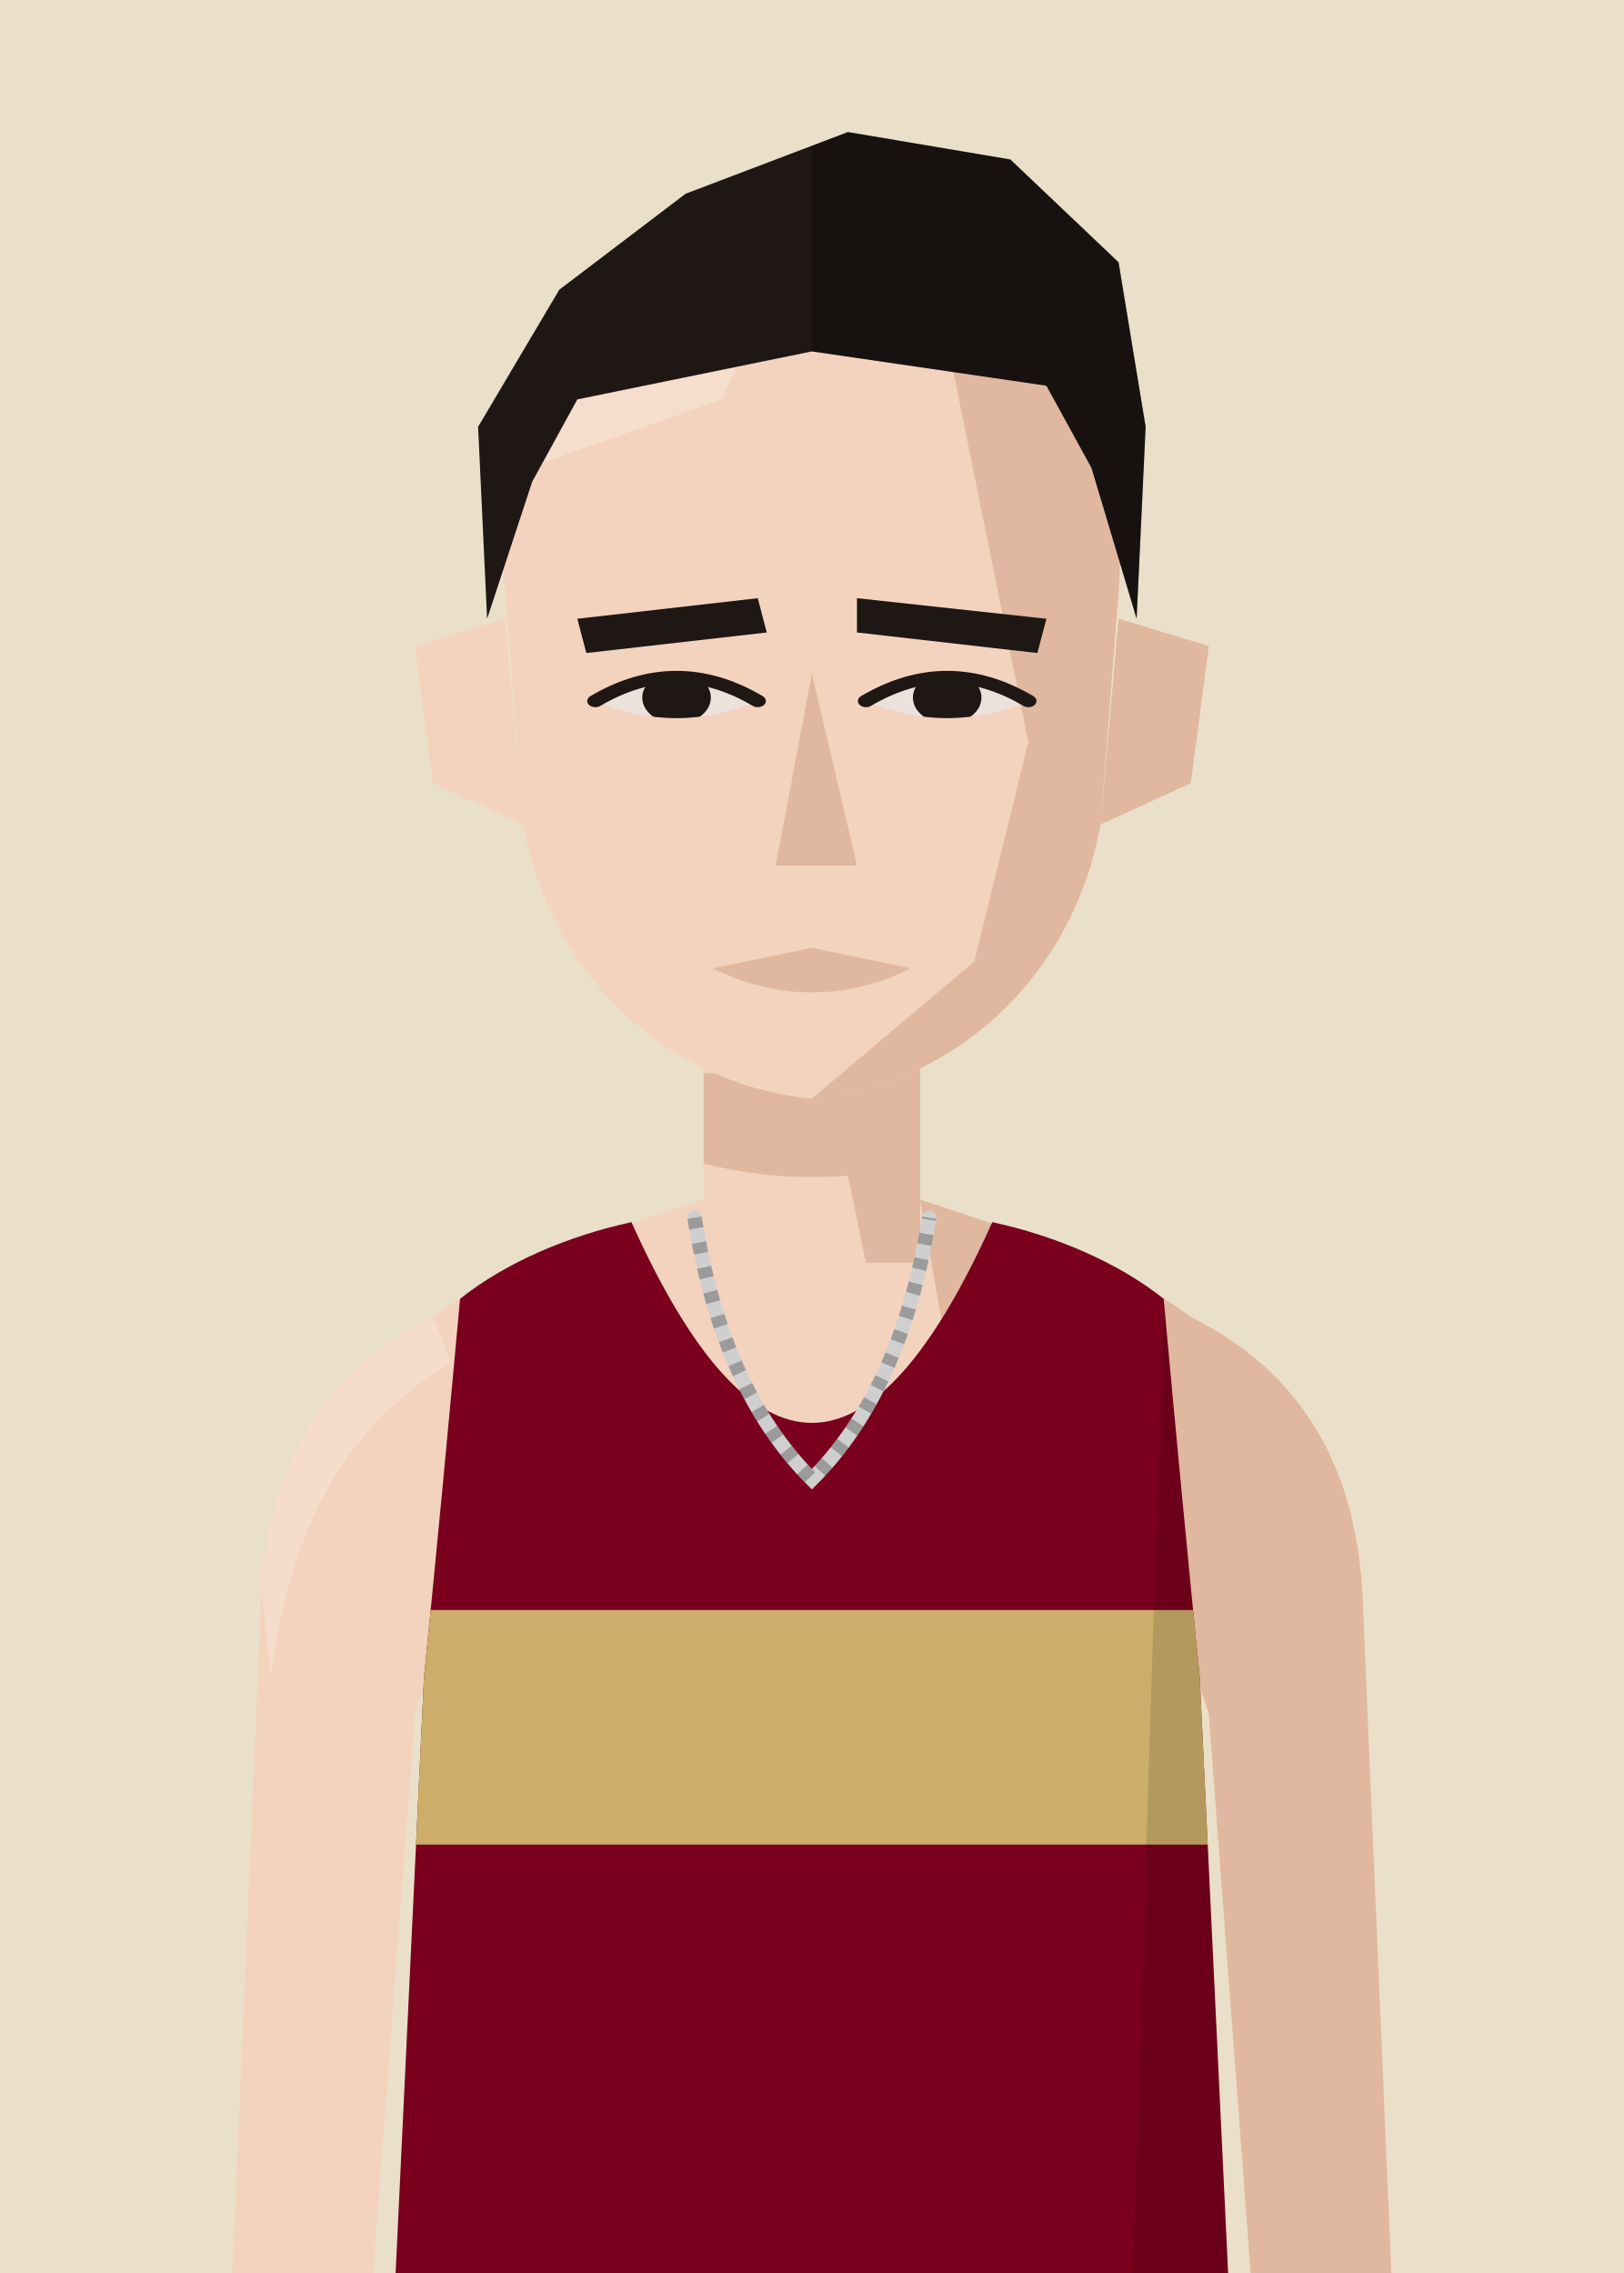
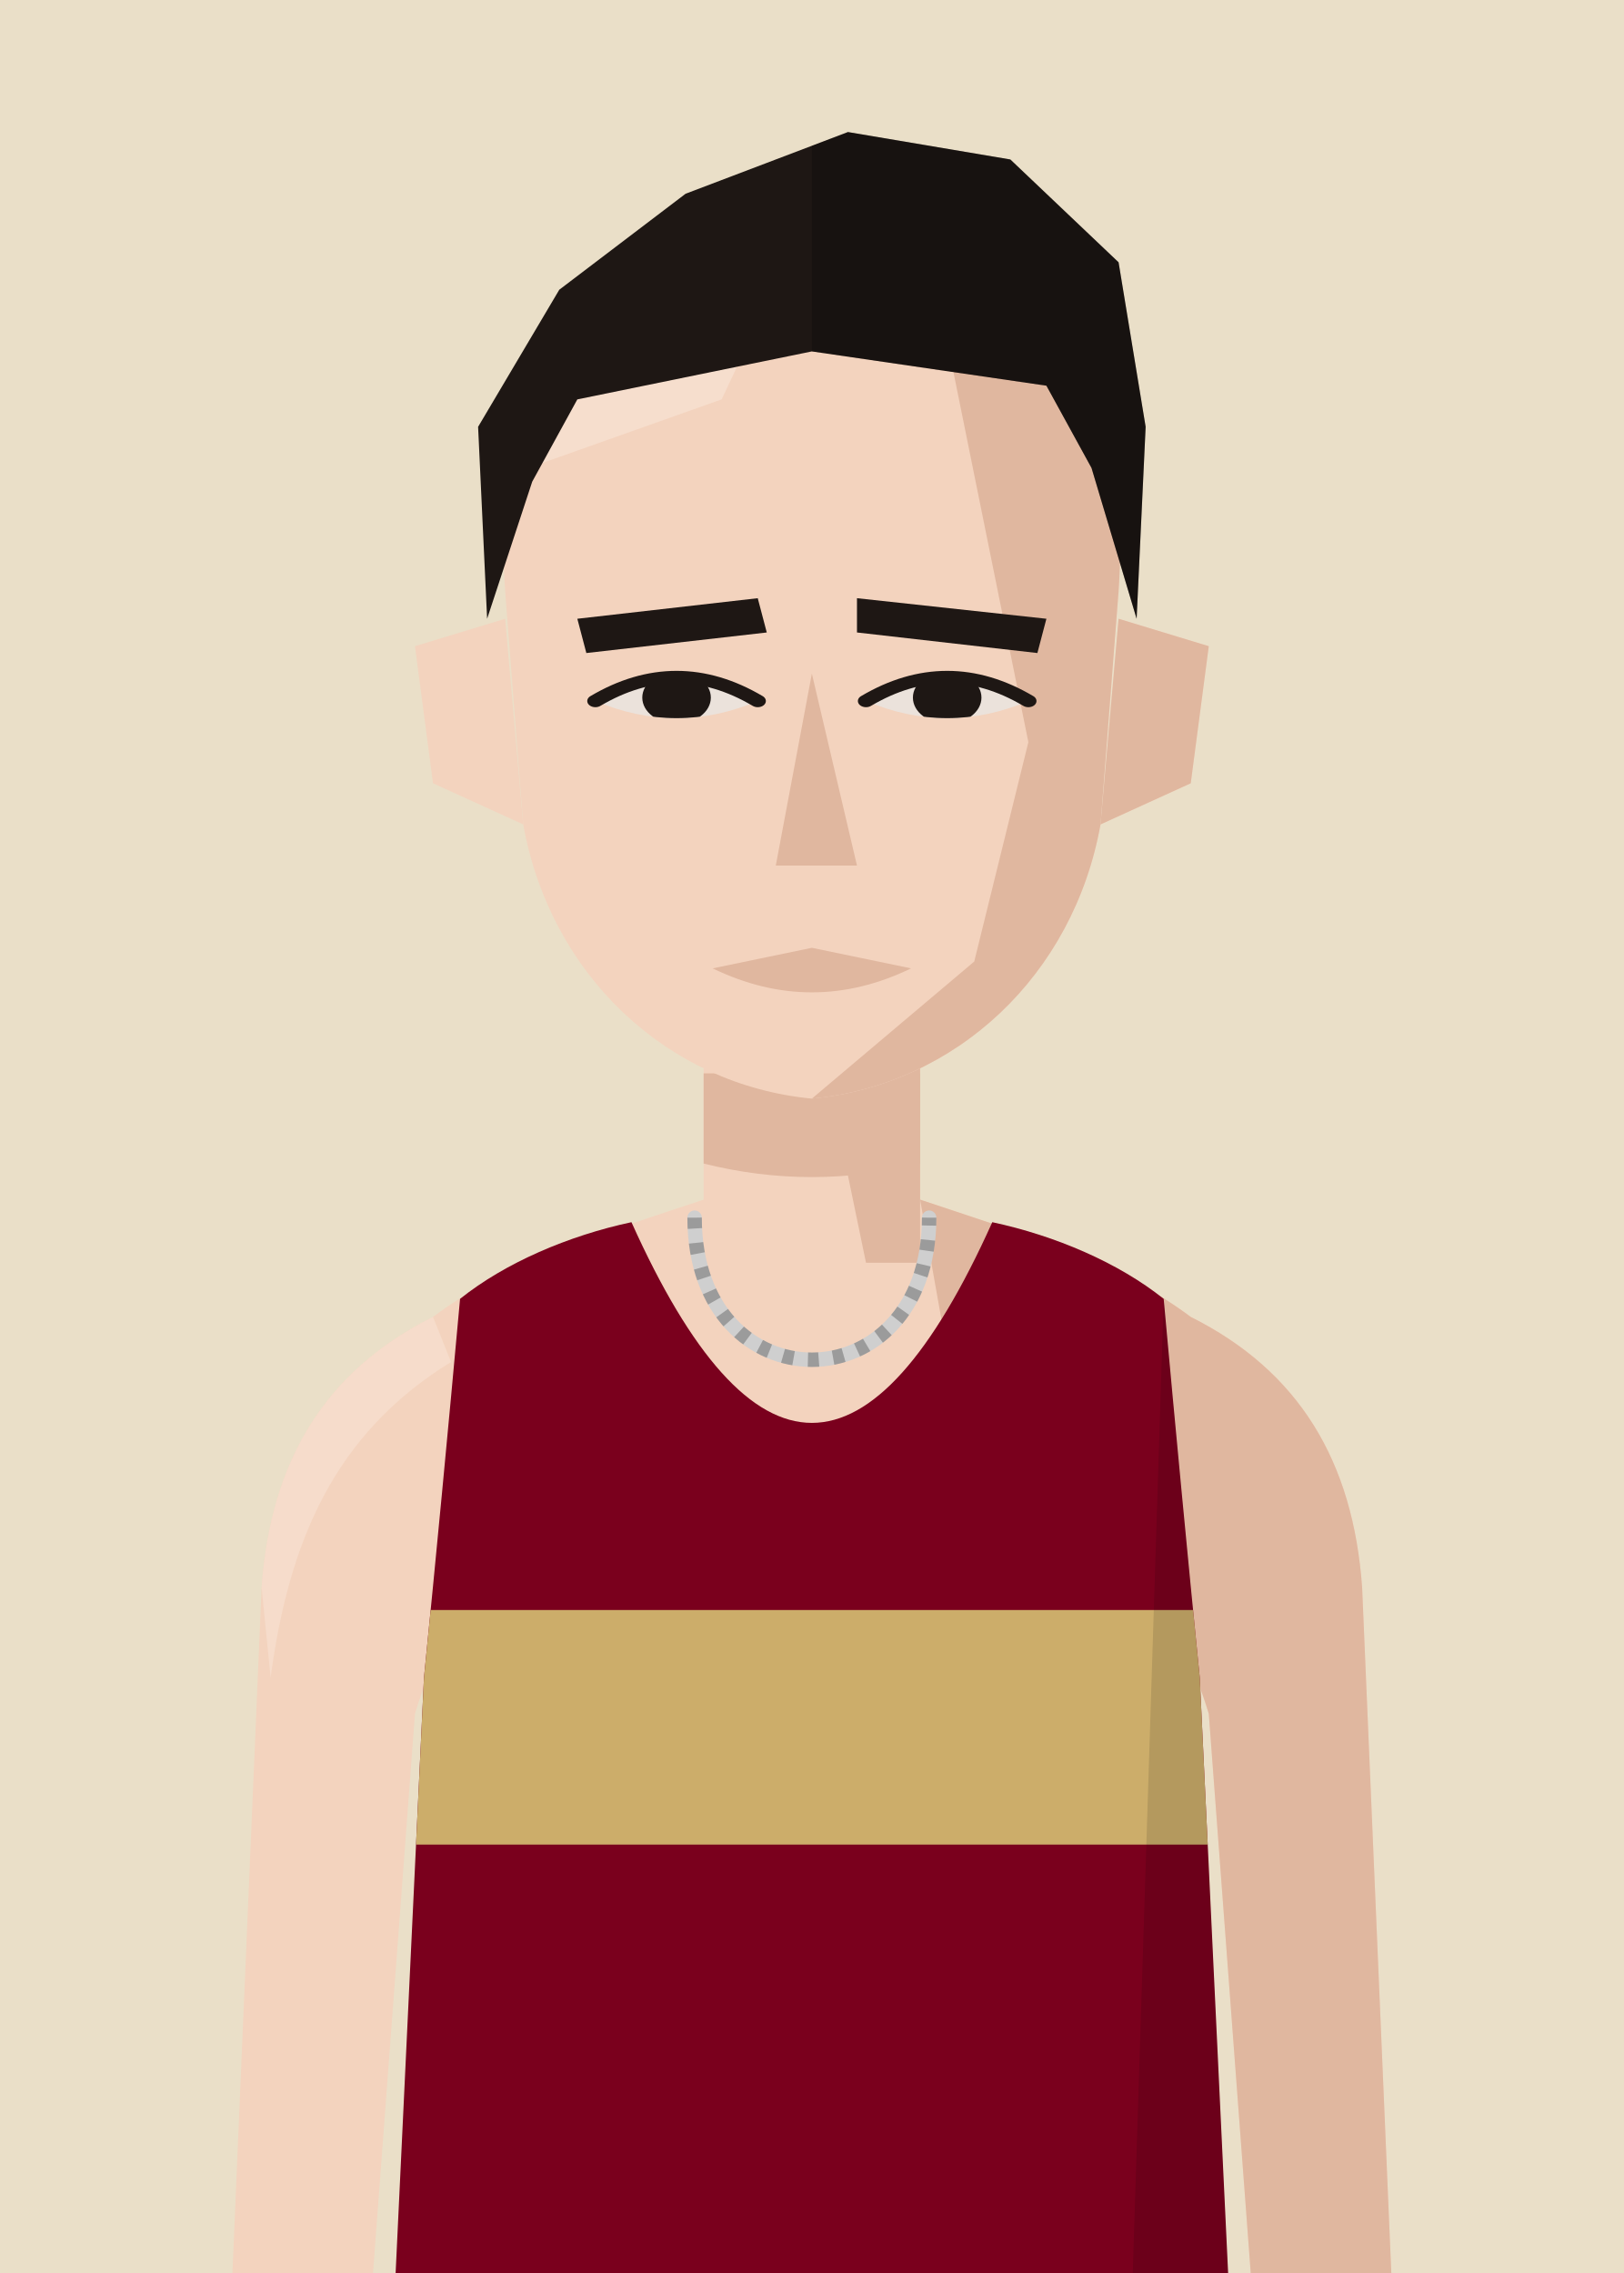
<svg xmlns="http://www.w3.org/2000/svg" viewBox="10 20 180 252">
  <defs>
    <clipPath id="vf">
      <path d="M53,330 L57,246 Q59,226 61,204 C66,200 73,197 80,195.5 Q100,240 120,195.5 C127,197 134,200 139,204 Q141,226 143,246 L147,330 Z" />
    </clipPath>
    <clipPath id="hf">
      <path d="M66,96 C64,58 80,40 100,40 C120,40 136,58 134,96 L132,130 C129,152 116,168 100,170 C84,168 71,152 68,130 Z" />
    </clipPath>
    <clipPath id="rf">
      <rect x="100" y="0" width="100" height="300" />
    </clipPath>
    <clipPath id="ef">
      <path d="M76,112 Q85,105 94,112 Q85,117 76,112 Z" />
      <path d="M106,112 Q115,105 124,112 Q115,117 106,112 Z" />
    </clipPath>
    <clipPath id="cf">
      <rect x="0" y="92" width="200" height="300" />
    </clipPath>
  </defs>
  <rect width="200" height="280" fill="#EADFC8" />
  <g transform="translate(0,-40)">
    <rect x="88" y="171" width="24" height="37" fill="#F3D3BE" />
    <path d="M88,193 C76,197 66,200 58,206 C46,212 40,222 39,236 L35,330 L50,330 L56,250 Q59,240 64,238 L136,238 Q141,240 144,250 L150,330 L165,330 L161,236 C160,222 154,212 142,206 C134,200 124,197 112,193" fill="#F3D3BE" />
    <g fill="#E0B79F">
      <path d="M112,193 C124,197 134,200 142,206 C154,212 160,222 161,236 L165,330 L150,330 L144,250 Q141,240 136,238 L120,238 Z" />
      <path d="M58,206 C46,212 40,222 39,236 L40,246 C42,231 47,219 60,211 Z" fill="#F8E2D3" opacity=".6" />
      <polygon points="100,171 112,171 112,200 106,200" />
      <path d="M88,179 L112,179 L112,189 Q100,192 88,189 Z" />
    </g>
    <g transform="translate(0,83) scale(1,0.76) translate(0,-40)">
      <g fill="#F3D3BE">
        <path d="M66,100 L56,104 L58,124 L68,130 Z" />
        <path d="M134,100 L144,104 L142,124 L132,130 Z" />
        <path d="M66,96 C64,58 80,40 100,40 C120,40 136,58 134,96 L132,130 C129,152 116,168 100,170 C84,168 71,152 68,130 Z" />
      </g>
      <path d="M134,100 L144,104 L142,124 L132,130 Z" fill="#E0B79F" />
      <g clip-path="url(#hf)">
        <polygon points="112,40 140,40 140,180 100,180 100,170 118,150 124,118 120,92" fill="#E0B79F" />
        <polygon points="60,40 100,40 90,68 60,82" fill="#F8E2D3" opacity=".7" />
      </g>
      <g fill="#1E1714">
        <polygon points="74,100 94,97 95,102 75,105" />
        <polygon points="105,97 126,100 125,105 105,102" />
      </g>
      <g fill="#EBE2DB">
        <path d="M76,112 Q85,105 94,112 Q85,117 76,112 Z" />
        <path d="M106,112 Q115,105 124,112 Q115,117 106,112 Z" />
      </g>
      <g clip-path="url(#ef)" fill="#1E1714">
        <circle cx="85" cy="111.5" r="3.8" />
        <circle cx="115" cy="111.5" r="3.8" />
      </g>
      <g fill="none" stroke="#1E1714" stroke-width="1.8" stroke-linecap="round">
        <path d="M76,112 Q85,105 94,112" />
        <path d="M106,112 Q115,105 124,112" />
      </g>
      <polygon points="100,108 105,136 96,136" fill="#E0B79F" />
      <path d="M89,151 L100,148 L111,151 Q100,158 89,151 Z" fill="#E0B79F" />
      <g fill="#1E1714">
        <path d="M64,100 L63,72 L72,52 L86,38 L104,29 L122,33 L134,48 L137,72 L136,100 L131,78 L126,66 L100,61 L74,68 L69,80 Z" />
        <g clip-path="url(#rf)" fill="#000" opacity=".22">
          <path d="M64,100 L63,72 L72,52 L86,38 L104,29 L122,33 L134,48 L137,72 L136,100 L131,78 L126,66 L100,61 L74,68 L69,80 Z" />
        </g>
      </g>
    </g>
    <g clip-path="url(#vf)">
      <path d="M53,330 L57,246 Q59,226 61,204 C66,200 73,197 80,195.5 Q100,240 120,195.5 C127,197 134,200 139,204 Q141,226 143,246 L147,330 Z" fill="#7A001D" />
      <g transform="matrix(6.2857 0 0 6.5 37.14 193)">
        <rect x="0" y="7" width="20" height="4" fill="#CCAD6A" />
      </g>
      <path d="M139,204 Q141,226 143,246 L147,330 L135,330 Z" fill="#000" opacity="0.12" />
    </g>
-     <path d="M87,195 Q90,214 100,224 Q110,214 113,195" fill="none" stroke="#CFCFCF" stroke-width="1.6" stroke-linecap="round" />
-     <path d="M87,195 Q90,214 100,224 Q110,214 113,195" fill="none" stroke="#000" stroke-opacity=".25" stroke-width="1.6" stroke-dasharray="1.2 1.6" />
+     <path d="M87,195 C87,216 113,216 113,195" fill="none" stroke="#CFCFCF" stroke-width="1.6" stroke-linecap="round" />
+     <path d="M87,195 C87,216 113,216 113,195" fill="none" stroke="#000" stroke-opacity=".25" stroke-width="1.6" stroke-dasharray="1.2 1.6" />
  </g>
</svg>
